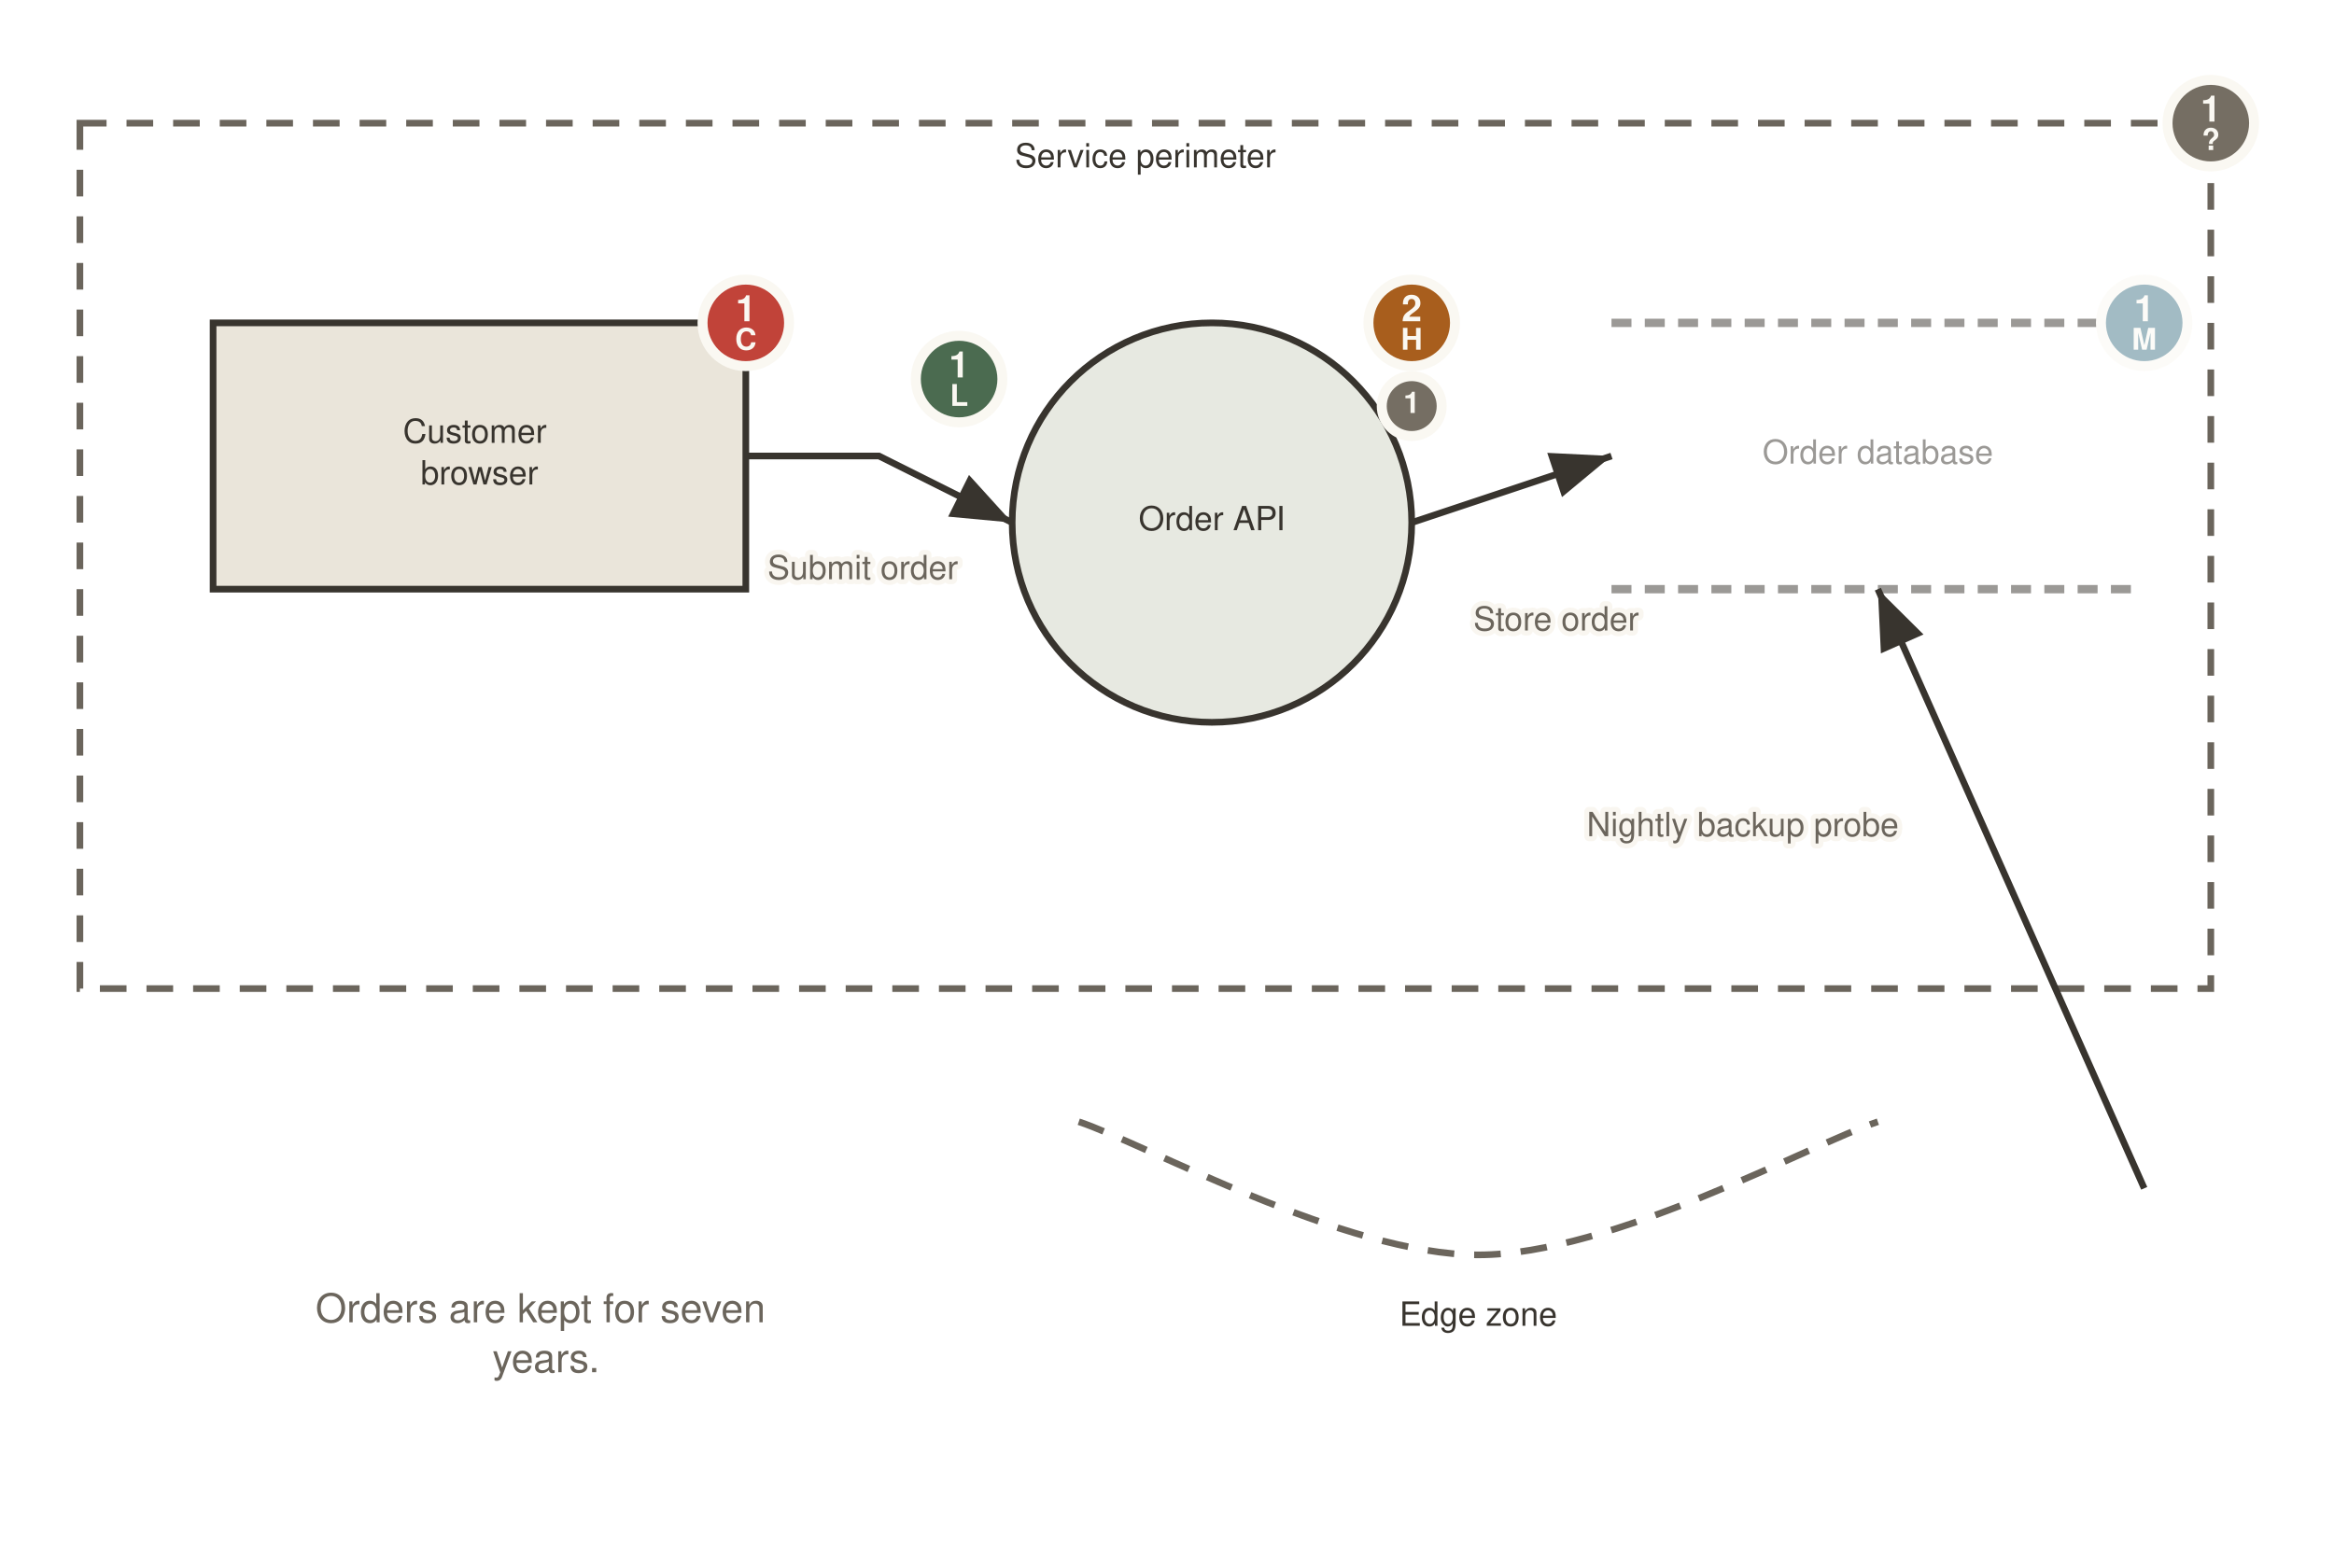
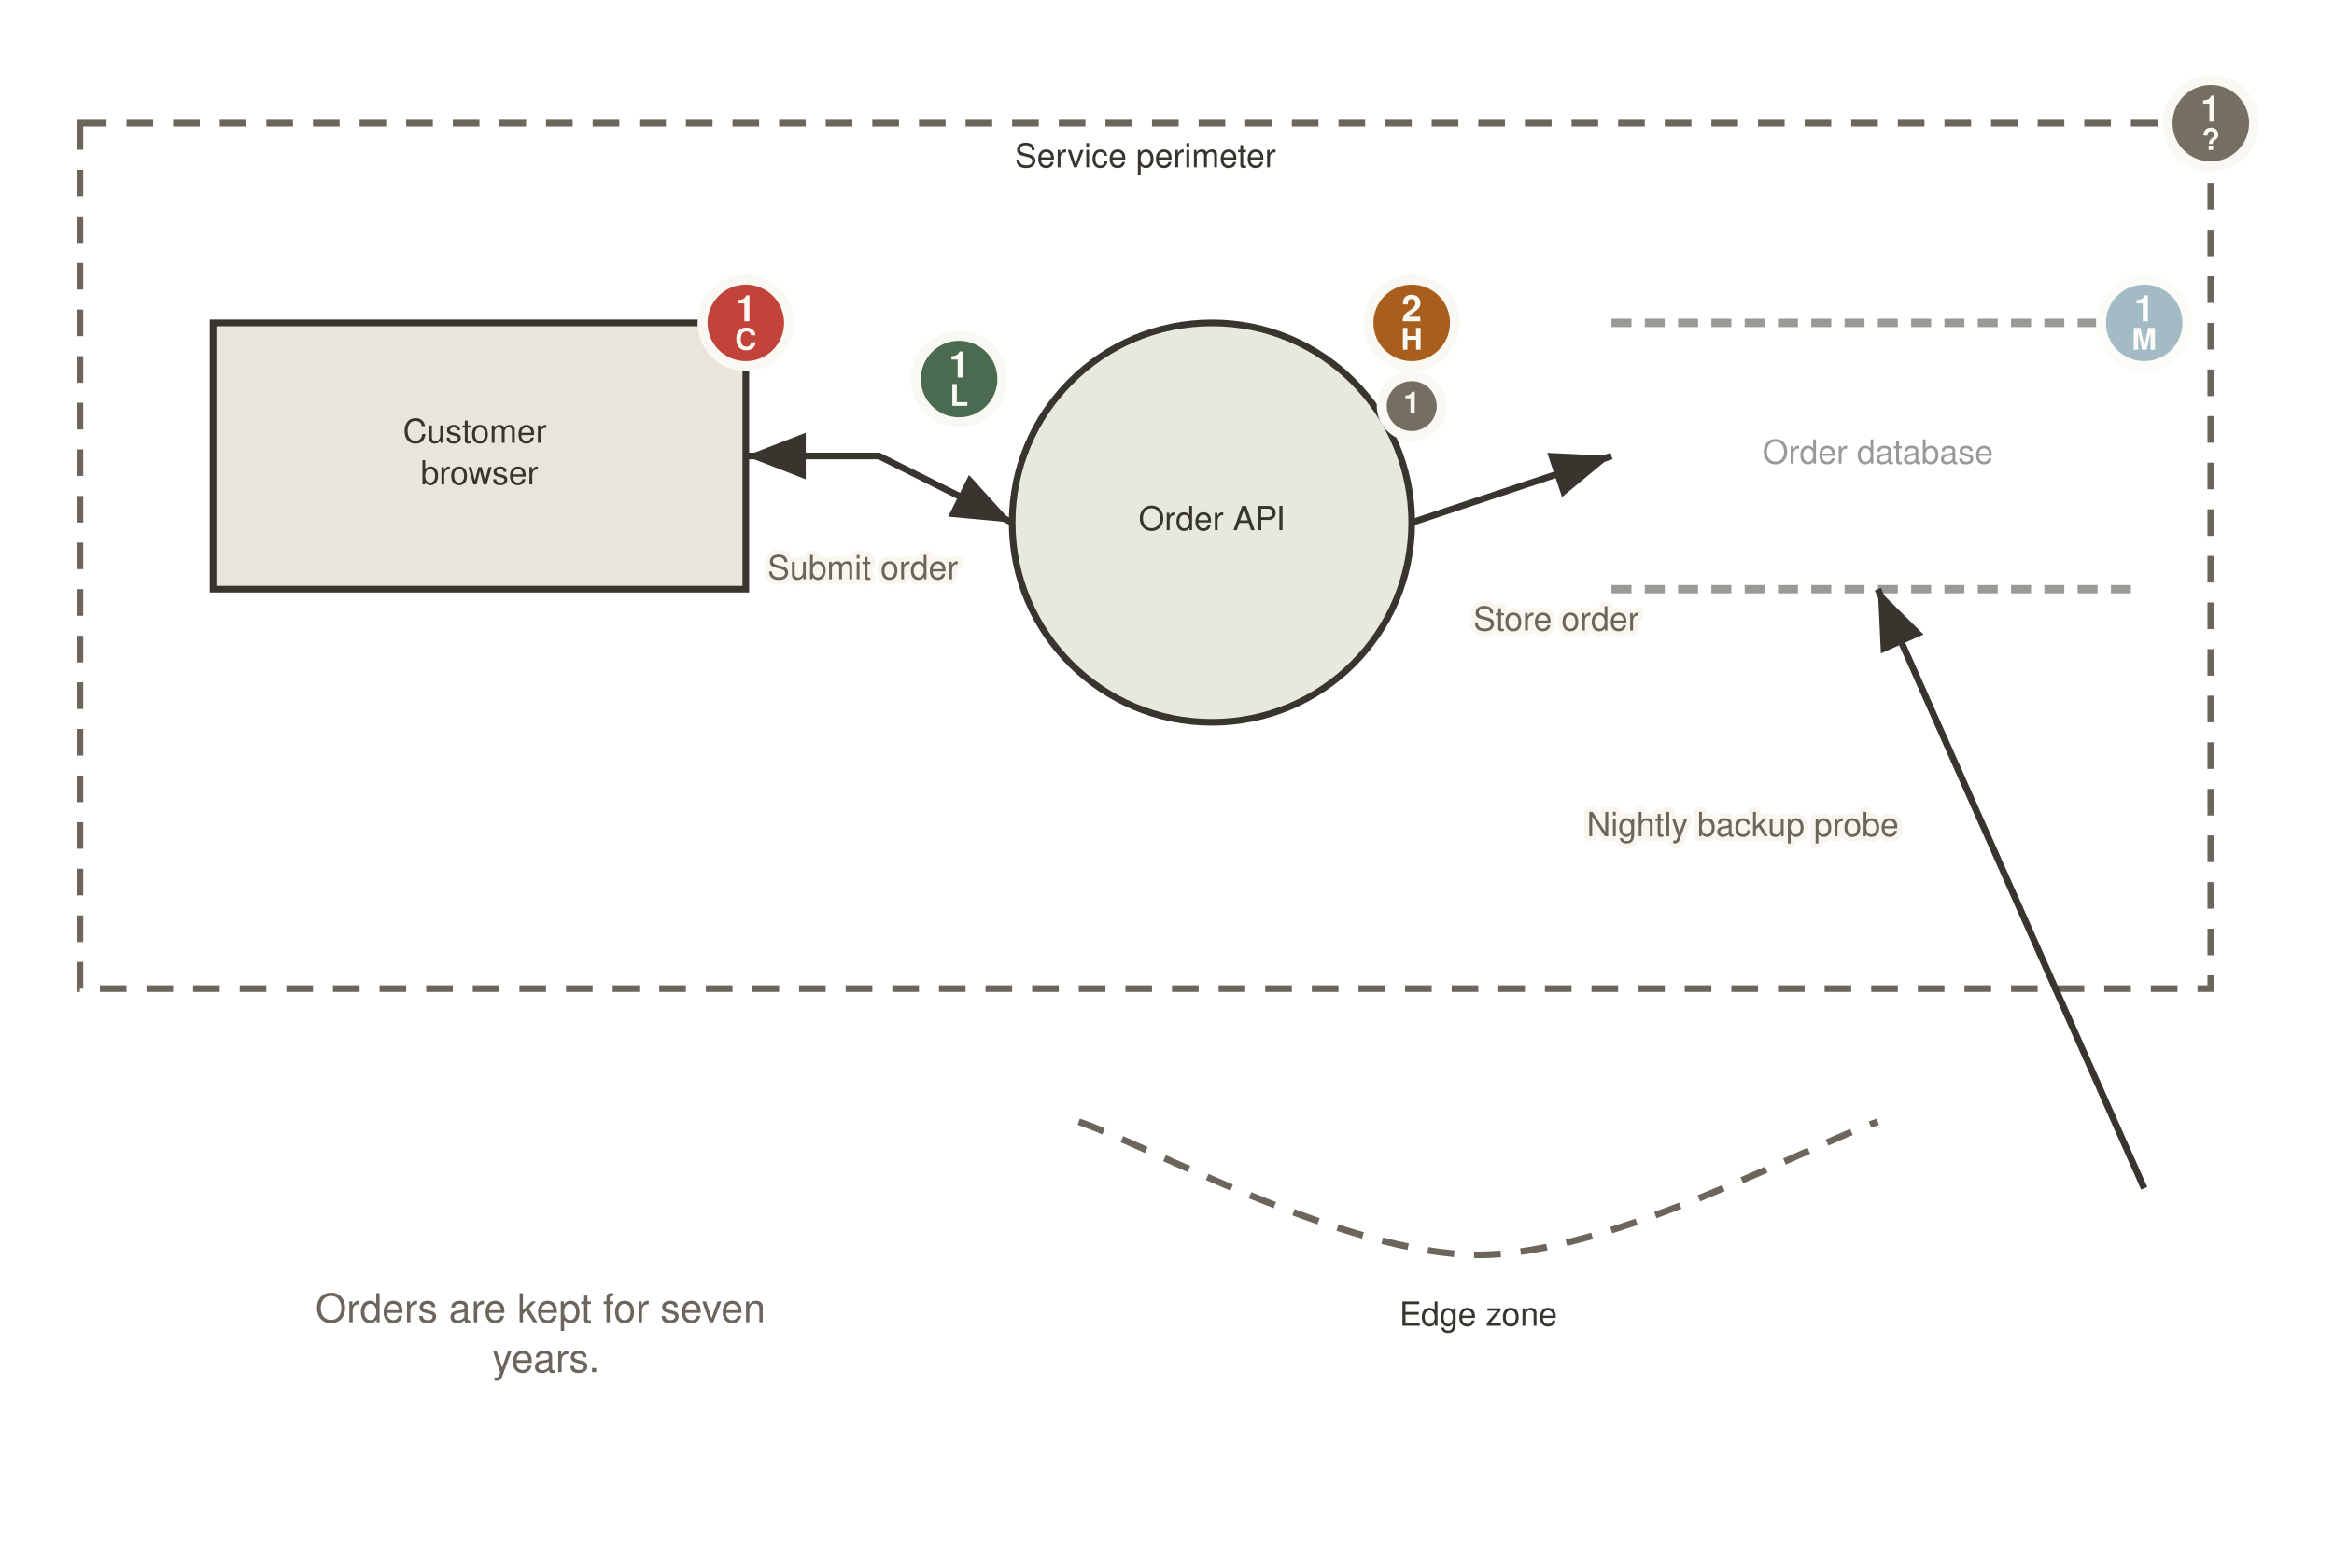
<svg xmlns="http://www.w3.org/2000/svg" viewBox="-24 -37 701 471">
  <style>.pn-element {
  font-family: 'Helvetica Neue', Helvetica, Arial, sans-serif;
}
.pn-shape {
  fill: #FAF8F2;
  stroke: #38342E;
  stroke-width: 2;
}
.pn-actor {
  fill: #EAE5DA;
}
.pn-process {
  fill: #E7E9E1;
}
.pn-store {
  fill: none;
  stroke-width: 2.5;
}
.pn-boundary-box,
.pn-boundary-curve {
  fill: none;
  stroke: #6B655C;
  stroke-width: 2;
  stroke-dasharray: 8 6;
}
.pn-out-of-scope {
  opacity: 0.5;
}
.pn-out-of-scope .pn-shape {
  stroke-dasharray: 6 4;
}
.pn-label {
  fill: #38342E;
  font-size: 10px;
  font-weight: 500;
  text-anchor: middle;
  dominant-baseline: central;
}
.pn-note {
  fill: #6B655C;
  font-size: 12px;
  text-anchor: middle;
  dominant-baseline: central;
}
.pn-flow {
  fill: none;
}
.pn-flow-arrow {
  fill: #38342E;
  stroke: none;
}
.pn-flow-label {
  fill: #6B655C;
  font-size: 10px;
  text-anchor: middle;
  dominant-baseline: central;
  paint-order: stroke;
  stroke: #F9F6F0;
  stroke-width: 3;
  stroke-linejoin: round;
}
.pn-badge {
  stroke: #FAF8F2;
  stroke-width: 3;
}
.pn-badge-count {
  fill: #FAF8F2;
  stroke: none;
  font-weight: 600;
  text-anchor: middle;
  dominant-baseline: central;
}
.pn-badge-primary .pn-badge-count {
  font-size: 11px;
}
.pn-badge-secondary .pn-badge-count {
  font-size: 9px;
}
.pn-badge-mark {
  fill: #FAF8F2;
  stroke: none;
  font-size: 9px;
  font-weight: 700;
  text-anchor: middle;
  dominant-baseline: central;
}
.pn-tone-critical {
  fill: #C14339;
}
.pn-tone-high {
  fill: #A85E1D;
}
.pn-tone-medium {
  fill: #46788A;
}
.pn-tone-low {
  fill: #4B6B50;
}
.pn-tone-neutral {
  fill: #756E63;
}
</style>
  <g transform="translate(0, 0)">
    <g class="pn-element">
      <rect class="pn-shape pn-boundary-box" width="640" height="260" />
      <text class="pn-label" x="320" y="11">
        <tspan x="320" dy="0">Service perimeter</tspan>
      </text>
      <g class="pn-badge" transform="translate(640, 0)">
        <g class="pn-badge-primary">
          <circle class="pn-tone-neutral" r="13" />
          <text class="pn-badge-count" y="-3">1</text>
          <text class="pn-badge-mark" y="6">?</text>
        </g>
      </g>
    </g>
  </g>
  <g transform="translate(298, 298)">
    <g class="pn-element">
      <path class="pn-shape pn-boundary-curve" d="M 2 2 C 22 8.667 82 42 122 42 C 162 42 222 8.667 242 2" />
      <text class="pn-label" x="122" y="61">
        <tspan x="122" dy="0">Edge zone</tspan>
      </text>
    </g>
  </g>
  <g transform="translate(40, 60)">
    <g class="pn-element">
      <rect class="pn-shape pn-actor" width="160" height="80" />
      <text class="pn-label" x="80" y="33.75">
        <tspan x="80" dy="0">Customer</tspan>
        <tspan x="80" dy="12.5">browser</tspan>
      </text>
      <g class="pn-badge" transform="translate(160, 0)">
        <g class="pn-badge-primary">
          <circle class="pn-tone-critical" r="13" />
          <text class="pn-badge-count" y="-3">1</text>
          <text class="pn-badge-mark" y="6">C</text>
        </g>
      </g>
    </g>
  </g>
  <g transform="translate(280, 60)">
    <g class="pn-element">
      <circle class="pn-shape pn-process" cx="60" cy="60" r="60" />
      <text class="pn-label" x="60" y="60">
        <tspan x="60" dy="0">Order API</tspan>
      </text>
      <g class="pn-badge" transform="translate(120, 0)">
        <g class="pn-badge-primary">
          <circle class="pn-tone-high" r="13" />
          <text class="pn-badge-count" y="-3">2</text>
          <text class="pn-badge-mark" y="6">H</text>
        </g>
        <g class="pn-badge-secondary" transform="translate(0, 25)">
          <circle class="pn-tone-neutral" r="9" />
          <text class="pn-badge-count">1</text>
        </g>
      </g>
    </g>
  </g>
  <g transform="translate(460, 60)">
    <g class="pn-element pn-out-of-scope">
      <line class="pn-shape pn-store" x1="0" y1="0" x2="160" y2="0" />
      <line class="pn-shape pn-store" x1="0" y1="80" x2="160" y2="80" />
      <text class="pn-label" x="80" y="40">
        <tspan x="80" dy="0">Order database</tspan>
      </text>
      <g class="pn-badge" transform="translate(160, 0)">
        <g class="pn-badge-primary">
          <circle class="pn-tone-medium" r="13" />
          <text class="pn-badge-count" y="-3">1</text>
          <text class="pn-badge-mark" y="6">M</text>
        </g>
      </g>
    </g>
  </g>
  <g transform="translate(40, 320)">
    <g class="pn-element">
      <text class="pn-note" x="100" y="37.5">
        <tspan x="100" dy="0">Orders are kept for seven</tspan>
        <tspan x="100" dy="15">years.</tspan>
      </text>
    </g>
  </g>
  <g class="pn-element">
    <path class="pn-shape pn-flow" d="M 200 100 L 240 100 L 280 120" />
    <path class="pn-flow-arrow" d="M 280 120 L 260.77 118.211 L 267.031 105.689 Z" />
+     <path class="pn-flow-arrow" d="M 200 100 L 218 93 L 218 107 Z" />
    <text class="pn-flow-label" x="235.139" y="134.722">
      <tspan x="235.139" dy="0">Submit order</tspan>
    </text>
    <g class="pn-badge" transform="translate(264.061, 76.878)">
      <g class="pn-badge-primary">
        <circle class="pn-tone-low" r="13" />
        <text class="pn-badge-count" y="-3">1</text>
        <text class="pn-badge-mark" y="6">L</text>
      </g>
    </g>
  </g>
  <g class="pn-element">
    <path class="pn-shape pn-flow" d="M 400 120 L 460 100" />
    <path class="pn-flow-arrow" d="M 460 100 L 445.137 112.333 L 440.71 99.051 Z" />
    <text class="pn-flow-label" x="443.379" y="150.138">
      <tspan x="443.379" dy="0">Store order</tspan>
    </text>
  </g>
  <g class="pn-element">
    <path class="pn-shape pn-flow" d="M 620 320 L 540 140" />
    <path class="pn-flow-arrow" d="M 540 140 L 553.707 153.606 L 540.914 159.292 Z" />
    <text class="pn-flow-label" x="499.423" y="211.923">
      <tspan x="499.423" dy="0">Nightly backup probe</tspan>
    </text>
  </g>
</svg>
